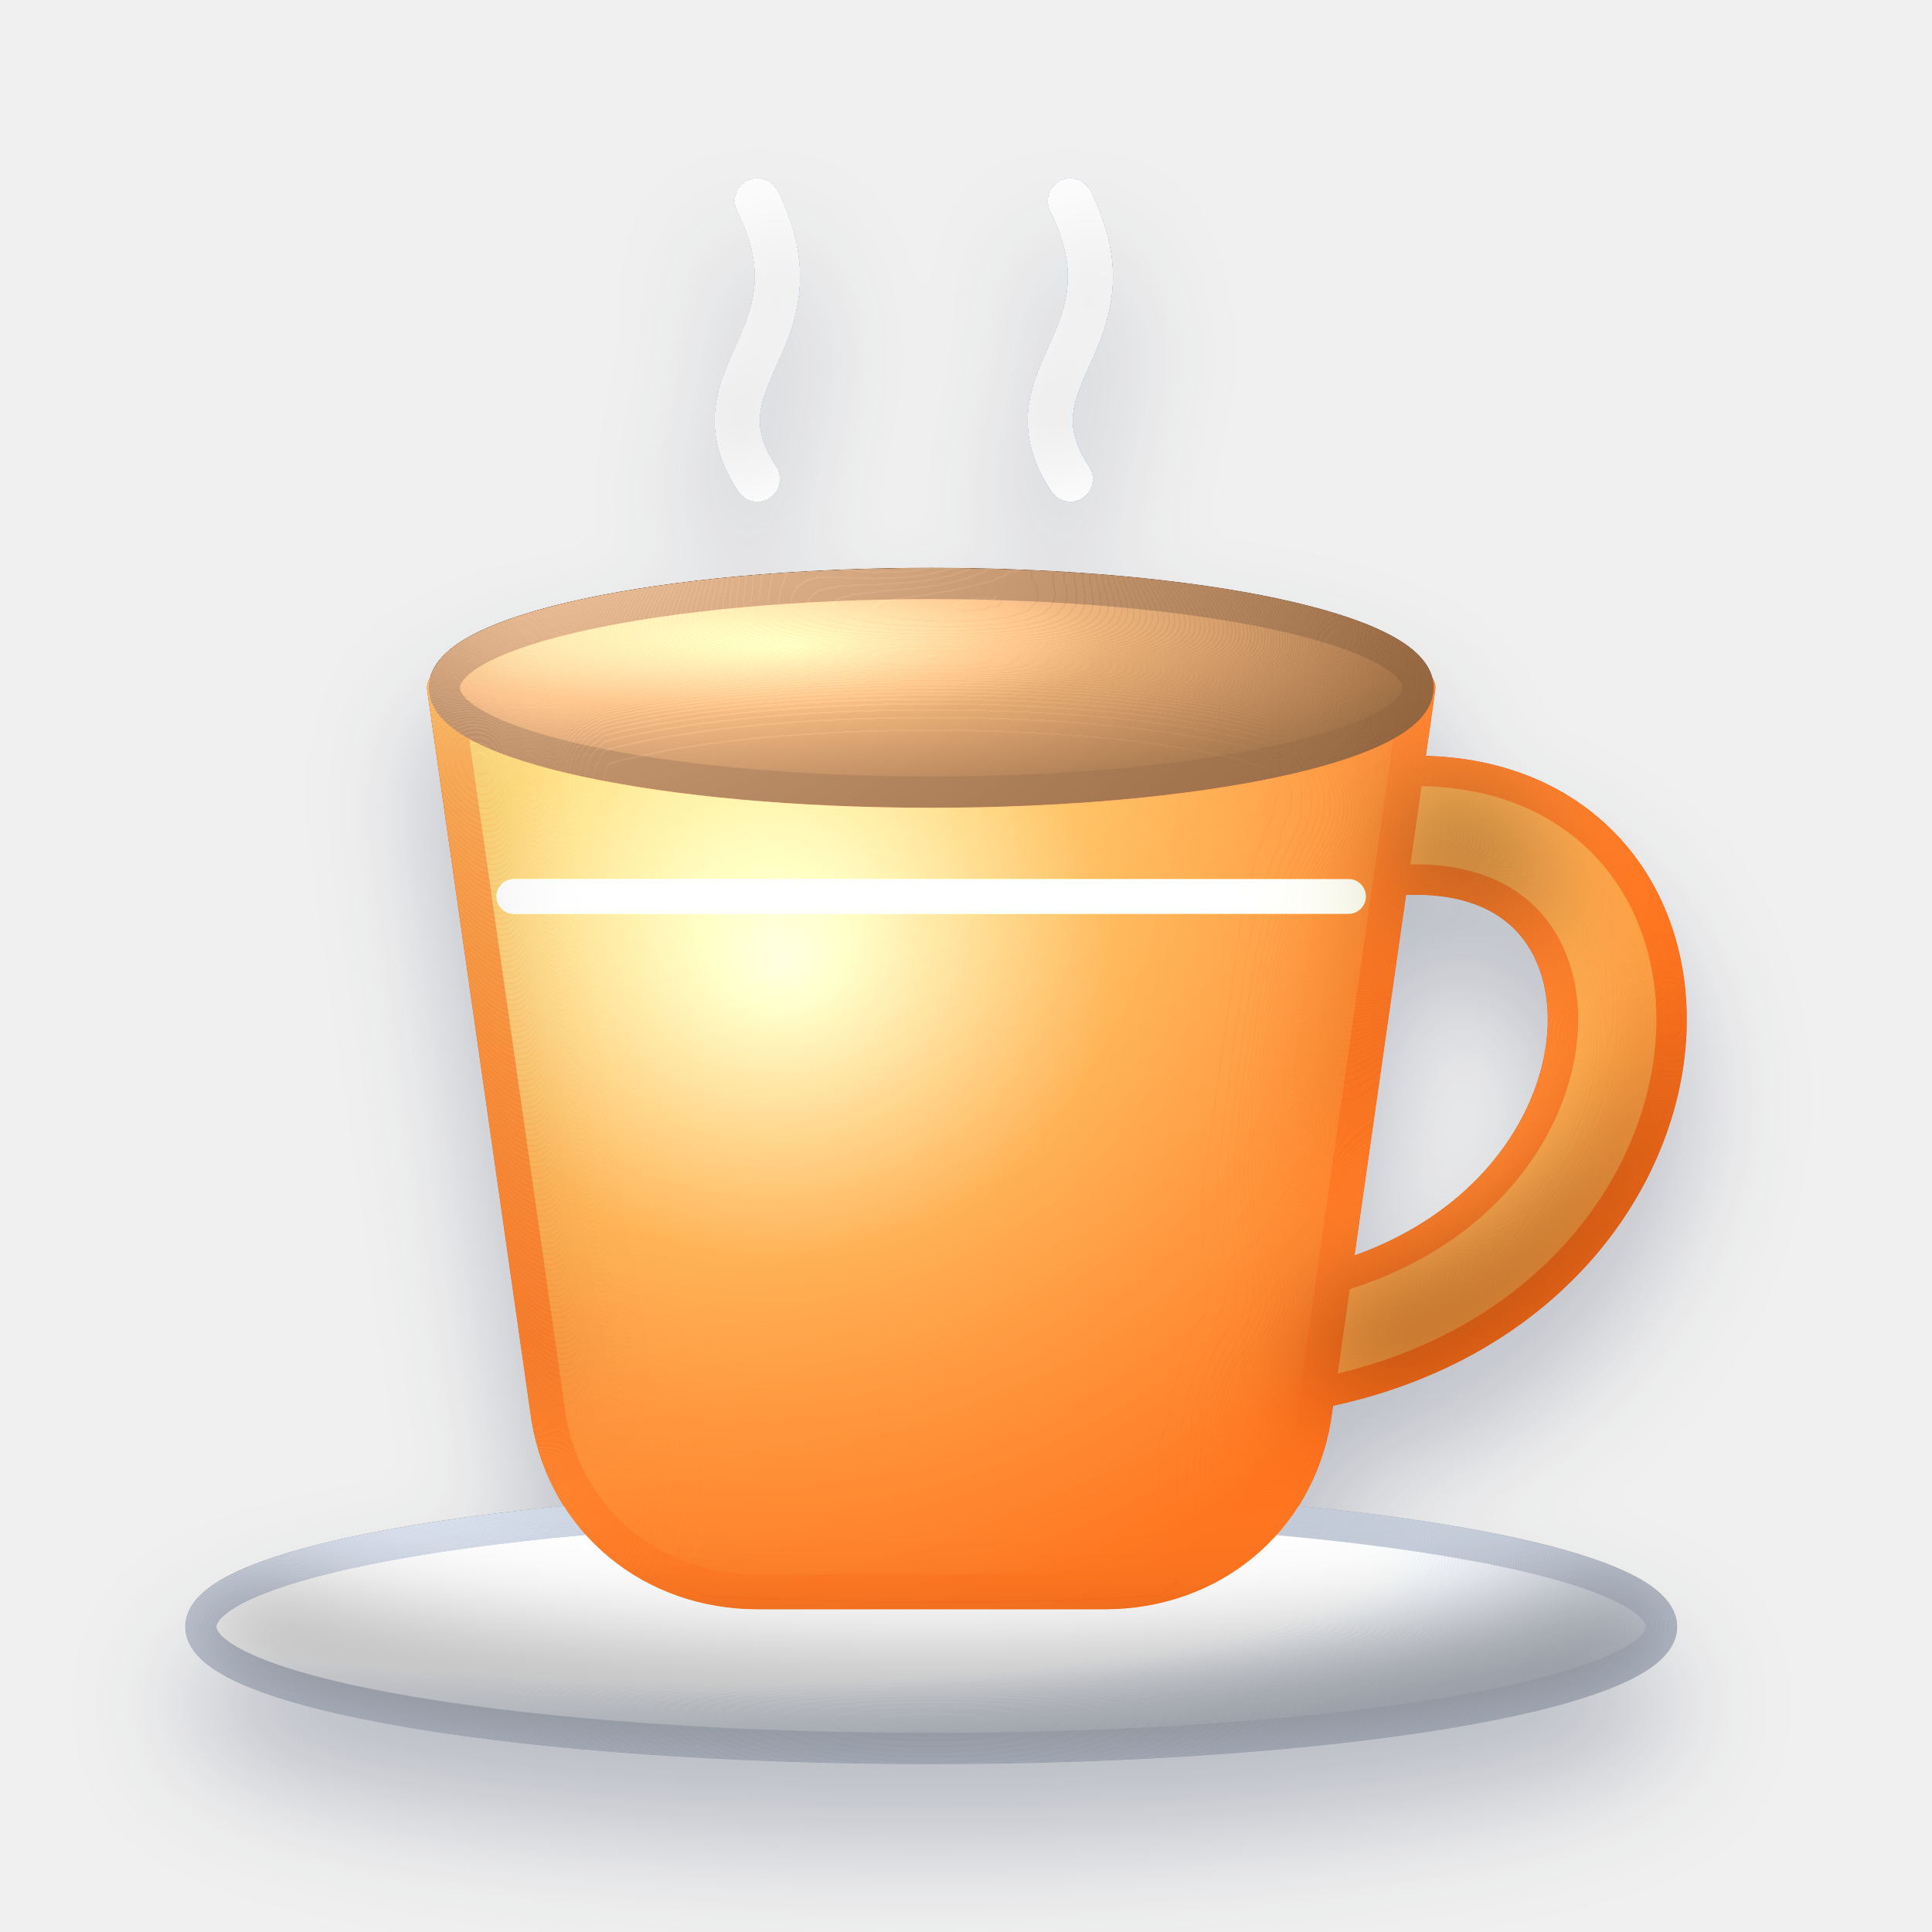
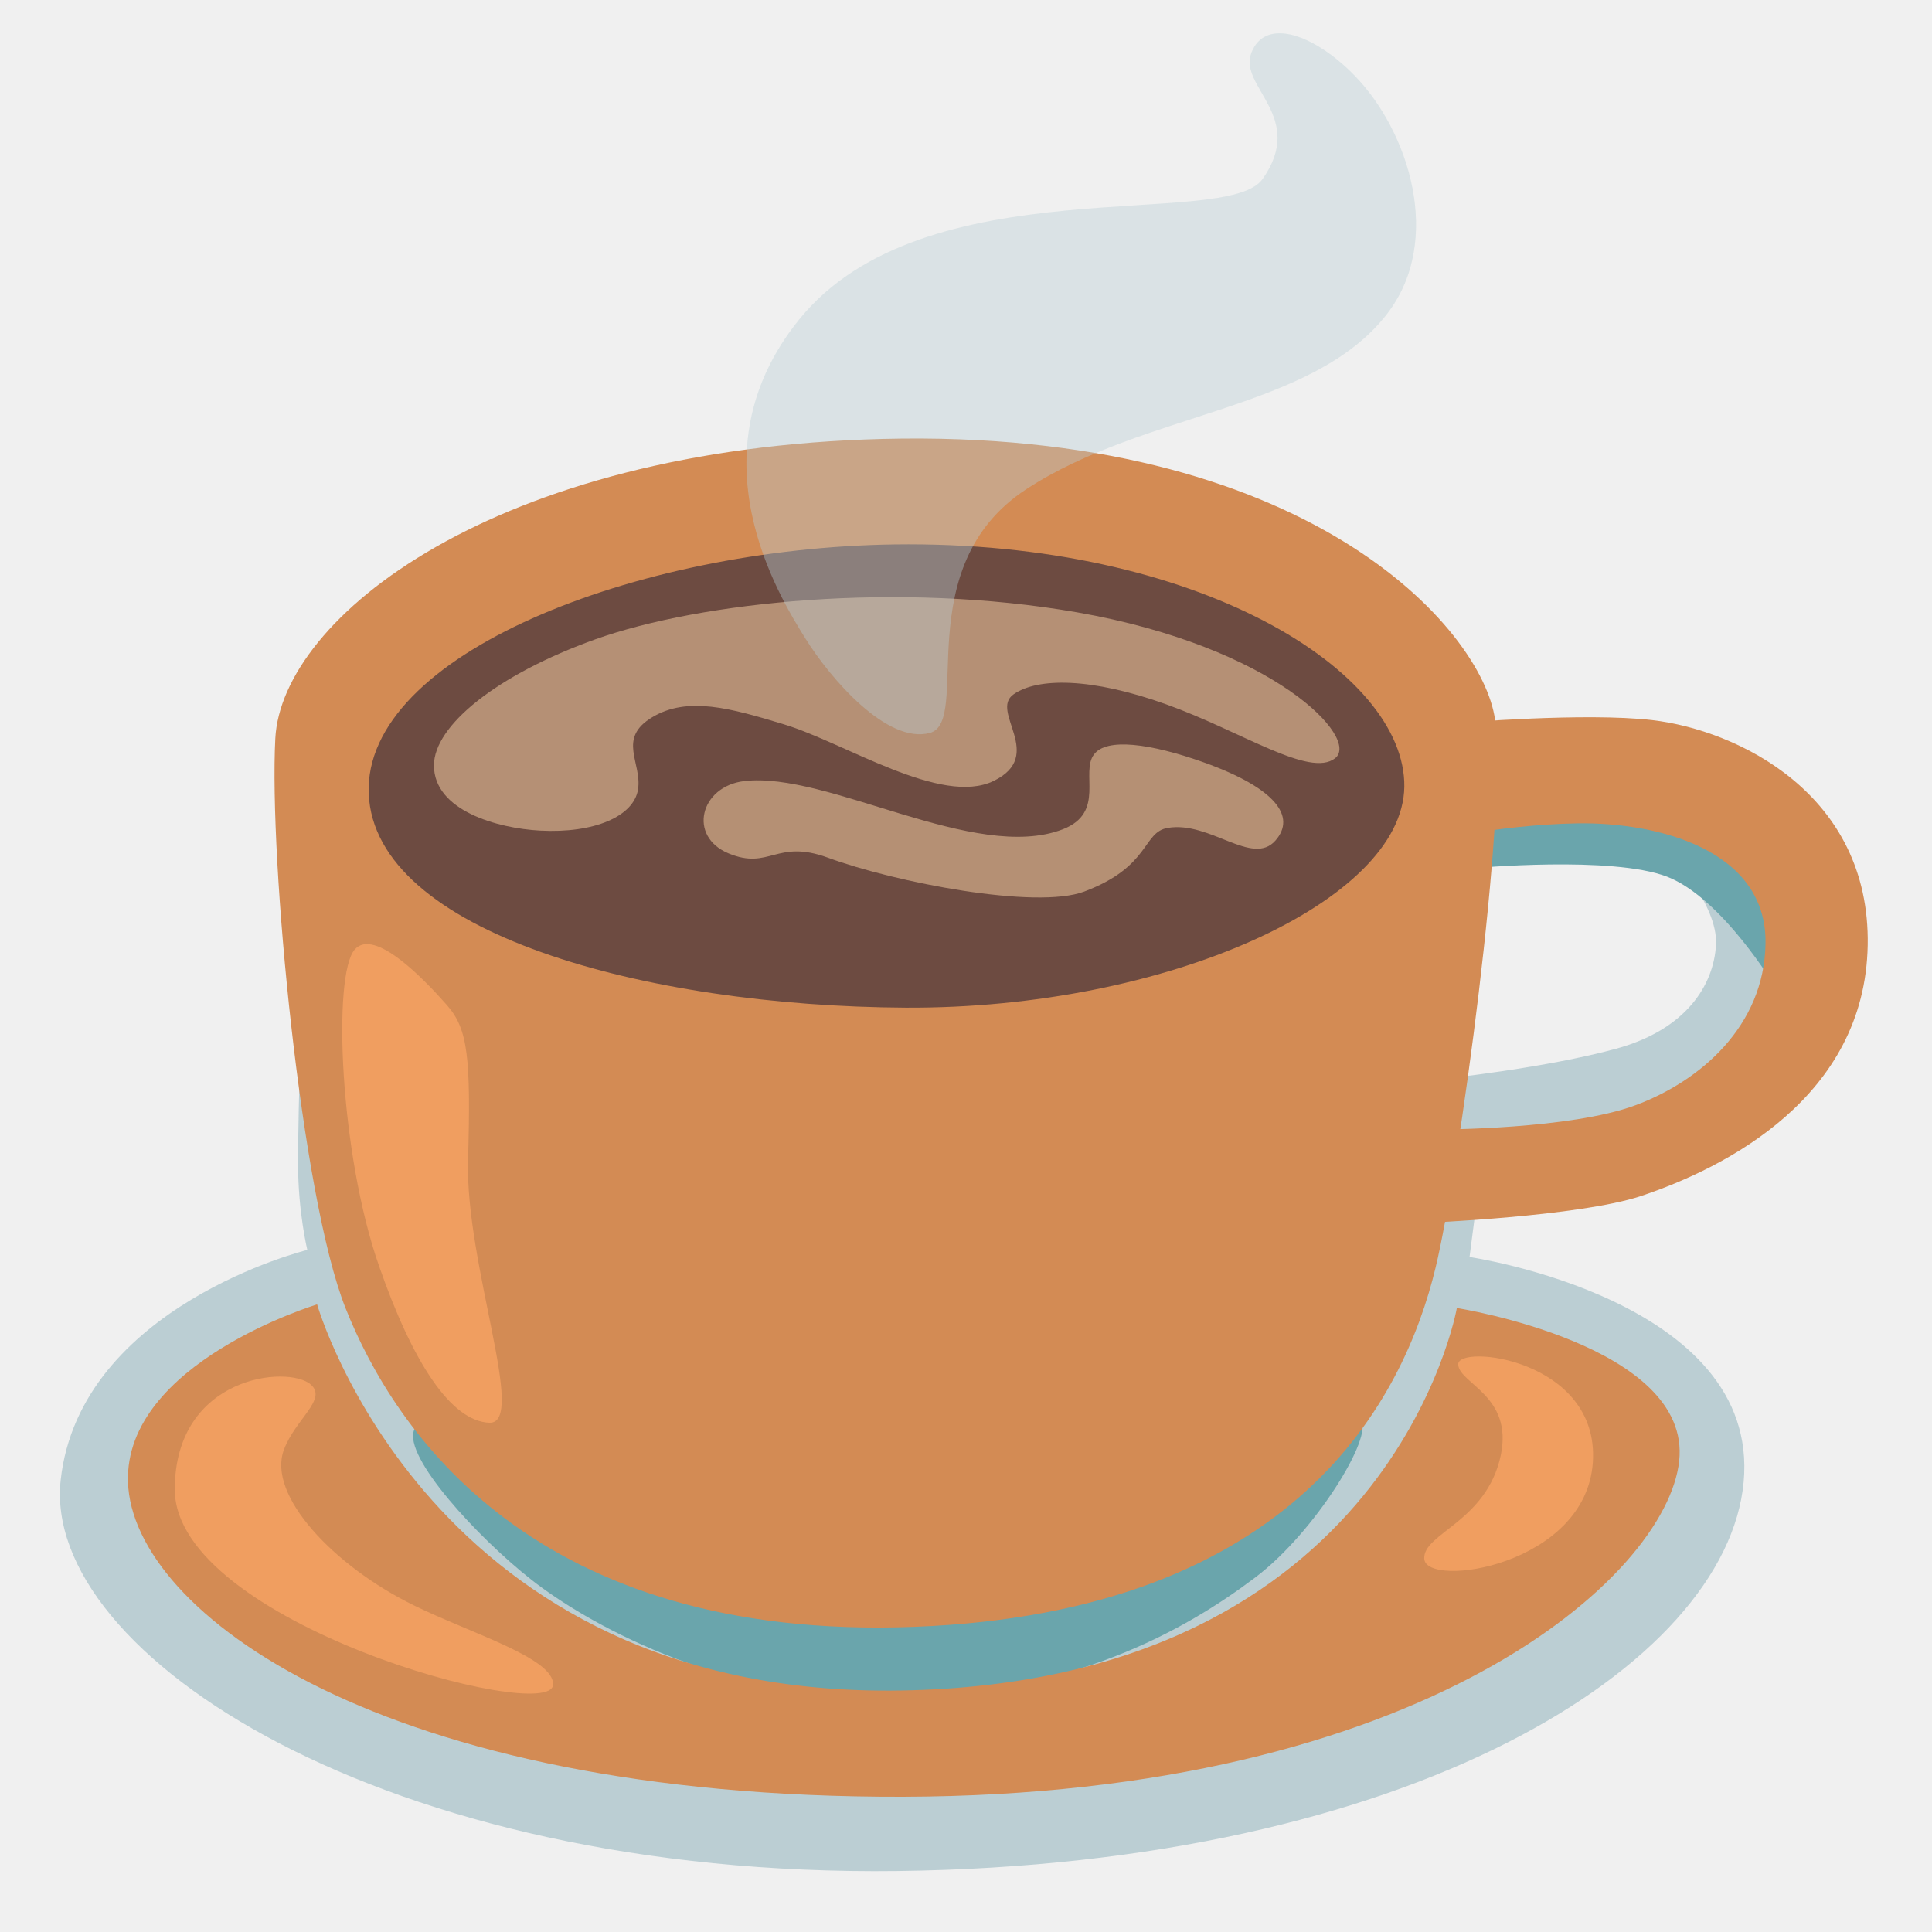
- <svg xmlns="http://www.w3.org/2000/svg" viewBox="0 0 100 100">
-   <defs>
-     <radialGradient id="g" cx="35%" cy="30%" r="75%">
-       <stop offset="0" stop-color="#FFD4A8" />
-       <stop offset=".45" stop-color="#FF8A2E" />
-       <stop offset="1" stop-color="#EE5F0A" />
-     </radialGradient>
-     <radialGradient id="f-leaf" cx="35%" cy="30%" r="75%">
-       <stop offset="0" stop-color="#B6F5C6" />
-       <stop offset=".45" stop-color="#3DDC6A" />
-       <stop offset="1" stop-color="#1FA84A" />
-     </radialGradient>
-     <radialGradient id="f-wood" cx="35%" cy="30%" r="75%">
-       <stop offset="0" stop-color="#D9A066" />
-       <stop offset=".45" stop-color="#A0662F" />
-       <stop offset="1" stop-color="#6E4019" />
-     </radialGradient>
-     <radialGradient id="f-glass" cx="35%" cy="30%" r="75%">
-       <stop offset="0" stop-color="#E2F4FF" />
-       <stop offset=".45" stop-color="#8FD0FF" />
-       <stop offset="1" stop-color="#3D8FD1" />
-     </radialGradient>
-     <radialGradient id="f-tire" cx="35%" cy="30%" r="75%">
-       <stop offset="0" stop-color="#7B808C" />
-       <stop offset=".45" stop-color="#3A3D44" />
-       <stop offset="1" stop-color="#1A1C20" />
-     </radialGradient>
-     <radialGradient id="f-steel" cx="35%" cy="30%" r="75%">
-       <stop offset="0" stop-color="#FFFFFF" />
-       <stop offset=".45" stop-color="#C9CED8" />
-       <stop offset="1" stop-color="#8A92A3" />
-     </radialGradient>
-     <radialGradient id="f-gold" cx="35%" cy="30%" r="75%">
-       <stop offset="0" stop-color="#FFF3A8" />
-       <stop offset=".45" stop-color="#FFD233" />
-       <stop offset="1" stop-color="#F2A500" />
-     </radialGradient>
-     <radialGradient id="f-flame" cx="35%" cy="30%" r="75%">
-       <stop offset="0" stop-color="#FFE27A" />
-       <stop offset=".45" stop-color="#FF9A2E" />
-       <stop offset="1" stop-color="#E5531A" />
-     </radialGradient>
-     <radialGradient id="f-snow" cx="35%" cy="30%" r="75%">
-       <stop offset="0" stop-color="#FFFFFF" />
-       <stop offset=".45" stop-color="#FFFFFF" />
-       <stop offset="1" stop-color="#AEB5C2" />
-     </radialGradient>
-     <radialGradient id="f-pink" cx="35%" cy="30%" r="75%">
-       <stop offset="0" stop-color="#FFC7DA" />
-       <stop offset=".45" stop-color="#FF8FB6" />
-       <stop offset="1" stop-color="#D2577F" />
-     </radialGradient>
-     <radialGradient id="f-red" cx="35%" cy="30%" r="75%">
-       <stop offset="0" stop-color="#FFC2CF" />
-       <stop offset=".45" stop-color="#FF4D6D" />
-       <stop offset="1" stop-color="#E0244C" />
-     </radialGradient>
-     <radialGradient id="f-blue" cx="35%" cy="30%" r="75%">
-       <stop offset="0" stop-color="#BFE1FF" />
-       <stop offset=".45" stop-color="#3D9BFF" />
-       <stop offset="1" stop-color="#1F6FE6" />
-     </radialGradient>
-     <radialGradient id="f-sky" cx="35%" cy="30%" r="75%">
-       <stop offset="0" stop-color="#FFFFFF" />
-       <stop offset=".45" stop-color="#CFE9FF" />
-       <stop offset="1" stop-color="#8DB8E0" />
-     </radialGradient>
-     <filter id="pf" x="-15%" y="-15%" width="130%" height="135%" color-interpolation-filters="sRGB">
-       <feGaussianBlur in="SourceAlpha" stdDeviation="3.5" result="b" />
-       <feSpecularLighting in="b" surfaceScale="6" specularConstant="1" specularExponent="18" lighting-color="#FFFFFF" result="s">
-         <fePointLight x="22" y="0" z="70" />
-       </feSpecularLighting>
-       <feComposite in="s" in2="SourceAlpha" operator="in" result="si" />
-       <feOffset in="SourceAlpha" dy="-6" result="up" />
-       <feComposite in="SourceAlpha" in2="up" operator="out" result="rim" />
-       <feGaussianBlur in="rim" stdDeviation="2.5" result="rimb" />
-       <feFlood flood-color="#000" flood-opacity=".28" />
-       <feComposite in2="rimb" operator="in" />
-       <feComposite in2="SourceAlpha" operator="in" result="inner" />
-       <feGaussianBlur in="SourceAlpha" stdDeviation="3" result="d0" />
-       <feOffset in="d0" dy="4" result="d1" />
-       <feFlood flood-color="#1E2A4A" flood-opacity=".25" />
-       <feComposite in2="d1" operator="in" result="ds" />
-       <feComposite in="SourceGraphic" in2="si" operator="arithmetic" k2="1" k3=".6" result="lit" />
-       <feMerge>
-         <feMergeNode in="ds" />
-         <feMergeNode in="lit" />
-         <feMergeNode in="inner" />
-       </feMerge>
-     </filter>
-   </defs>
-   <g filter="url(#pf)">
-     <g transform="translate(50 50) scale(.9) translate(-50 -50)">
-       <ellipse cx="48" cy="88" rx="42" ry="7" fill="url(#f-snow)" stroke="#AEB5C2" stroke-width="1.8" transform="rotate(0 48 88)" />
-       <path d="M74 42 C94 40 92 70 66 72" fill="none" stroke="#EE5F0A" stroke-width="8" stroke-linecap="round" stroke-linejoin="round" opacity="1" />
-       <path d="M74 42 C94 40 92 70 66 72" fill="none" stroke="#FF8A2E" stroke-width="4.5" stroke-linecap="round" stroke-linejoin="round" opacity="1" />
-       <path d="M20 34 H76 L70 76 C69 82 64 86 58 86 H38 C32 86 27 82 26 76 Z" fill="url(#g)" stroke="#EE5F0A" stroke-width="2" stroke-linejoin="round" stroke-linecap="round" />
-       <ellipse cx="48" cy="34" rx="28" ry="6" fill="url(#f-wood)" stroke="#6E4019" stroke-width="1.8" transform="rotate(0 48 34)" />
-       <path d="M24 46 H72" fill="none" stroke="#FFFFFF" stroke-width="2" stroke-linecap="round" stroke-linejoin="round" opacity="0.8" />
-       <path d="M38 22 C34 16 42 14 38 6 M56 22 C52 16 60 14 56 6" fill="none" stroke="#B8C6DE" stroke-width="2.6" stroke-linecap="round" stroke-linejoin="round" opacity="1" />
-     </g>
-   </g>
+ <svg xmlns="http://www.w3.org/2000/svg" version="1.1" id="Layer_2" x="0px" y="0px" viewBox="0 0 128 128" style="enable-background:new 0 0 128 128;" xml:space="preserve">
+   <path style="fill:#BBCED3;" d="M44.57,73.85l-24.73-2.21c0,0-0.09,2.85-0.09,5.54c0,3.1,0.61,5.63,0.61,5.63S5.29,86.52,4.02,98.06  s21.4,26.33,55.47,25.9s54.9-13.66,56.03-25.76S97.36,83.28,97.36,83.28l0.84-6.48c0,0,20.13-1.13,21.12-11.12s-8.73-9.15-8.73-9.15  s3.24,3.38,3.1,6.05c-0.14,2.67-1.97,5.63-6.62,6.9c-4.65,1.27-11.26,1.97-11.26,1.97L44.57,73.85z" />
+   <path style="fill:#6AA5AC;" d="M101.72,52.31l-4.65,3.1l0.56,2.11c0,0,9.15-0.84,12.81,0.56c3.66,1.41,7.18,7.32,7.18,7.32  l4.36-5.91l-15.35-8.59L101.72,52.31z" />
+   <path style="fill:#6AA5AC;" d="M40.2,95.2c0,0-11.71-2.98-12.76-0.47c-0.75,1.78,4.25,7.18,7.79,9.95  c3.47,2.72,12.18,7.79,23.37,7.79c12.2,0,19.99-4.5,24.59-7.98c3.92-2.96,7.88-9.39,6.95-10.42C89.19,93.04,40.2,95.2,40.2,95.2z" />
+   <path style="fill:#D38B54;" d="M21.01,86.42c0,0-12.79,3.87-12.53,11.78c0.28,8.63,16.89,20.93,51.34,20.84  c34.44-0.09,50.59-14.55,51.43-22.24c0.84-7.7-14.73-10.14-14.73-10.14S92.2,111.44,59.72,112C28.46,112.54,21.01,86.42,21.01,86.42  z" />
+   <path style="fill:#D38B54;" d="M96.61,47.9c0,0,8.4-0.71,12.86-0.19c5.63,0.66,14.45,4.88,14.27,14.92s-9.39,14.73-15.02,16.61  c-4.09,1.36-14.36,1.78-14.36,1.78l1.03-6.19c0,0,8.63,0,12.95-1.6s8.54-5.26,8.63-10.7c0.11-6.22-7.13-8.07-12.48-7.98  c-5.35,0.09-10.42,1.31-10.42,1.31L96.61,47.9z" />
+   <path style="fill:#D38B54;" d="M58.5,29.08c-25.76,0.65-39.84,11.83-40.26,19.85c-0.42,8.02,1.7,30.29,4.65,37.73  c3.24,8.17,12.53,22.1,37.73,21.12s32.38-15.06,34.49-23.79c1.54-6.37,4.79-30.23,3.94-36.32C98.2,41.61,86.52,28.38,58.5,29.08z" />
+   <path style="fill:#F09E60;" d="M96.61,90.41c0.08,1.27,3.65,2.06,2.82,6.01c-0.94,4.41-5.16,5.16-5.07,6.85  c0.11,1.99,10.7,0.47,11.17-6.38C105.99,90.04,96.51,89.01,96.61,90.41z" />
+   <path style="fill:#F09E60;" d="M20.59,91.73c1.12,0.98-1.02,2.28-1.78,4.32c-1.13,3,3.28,7.7,8.63,10.32  c3.77,1.85,9.32,3.5,9.2,5.26c-0.19,2.63-25.06-4.12-25.06-12.95C11.58,91.16,19.08,90.41,20.59,91.73z" />
+   <path style="fill:#F09E60;" d="M23.5,62.91c-1.47,1.68-1,13.47,1.6,20.93c2.25,6.48,4.79,10.32,7.32,10.42  c2.53,0.09-1.6-10.51-1.41-17.36c0.19-6.85,0-8.73-1.41-10.32C28.19,64.98,24.81,61.41,23.5,62.91z" />
+   <path style="fill:#6D4B41;" d="M59.25,36.07c-17.17,0.24-35.19,7.32-34.82,16.52c0.38,9.2,18.3,14.08,35.57,14.17  c17.27,0.09,32.94-7.04,33.04-14.64C93.13,44.52,79.43,35.79,59.25,36.07z" />
+   <path style="fill:#B59075;" d="M28.75,50.71c0,3,4.22,4.17,7.04,4.32c3.57,0.19,6.19-0.94,6.48-2.72c0.28-1.78-1.41-3.38,0.94-4.79  c2.35-1.41,5.2-0.6,8.73,0.47c4.04,1.22,10.42,5.44,13.89,3.75c3.47-1.69-0.28-4.6,1.31-5.73s5.16-1.13,10.14,0.66  c4.97,1.78,9.48,4.88,11.17,3.57c1.69-1.31-3.99-7.38-17.08-9.67c-11.83-2.06-24.93-0.71-31.91,1.78  C32.88,44.71,28.75,48.09,28.75,50.71z" />
+   <path style="fill:#B59074;" d="M70.42,54.94c-5.82,2.25-15.58-3.85-21.12-3.19c-2.91,0.35-3.75,3.66-1.03,4.79  c2.72,1.13,3.15-0.97,6.57,0.28c4.48,1.65,13.79,3.45,16.99,2.25c4.42-1.66,3.85-3.94,5.54-4.22c2.8-0.47,5.6,2.58,7.13,0.84  c1.41-1.6-0.02-3.48-4.69-5.16c-3.66-1.31-6.5-1.64-7.32-0.56C71.55,51.18,73.27,53.83,70.42,54.94z" />
+   <path style="opacity:0.4;fill:#B8CED4;" d="M82.9,3.51c-0.86,2.23,3.66,4.22,0.75,8.35c-2.42,3.43-22.4-0.93-30.69,9.29  c-7.23,8.92-1.31,18.4,0.38,21.12c1.69,2.72,5.44,7.04,8.26,6.29c2.82-0.75-1.5-10.98,6.38-16.14s19-5.23,23.93-11.64  c3.75-4.88,1.41-12.11-2.16-15.77C87.16,2.34,83.84,1.06,82.9,3.51z" />
</svg>
